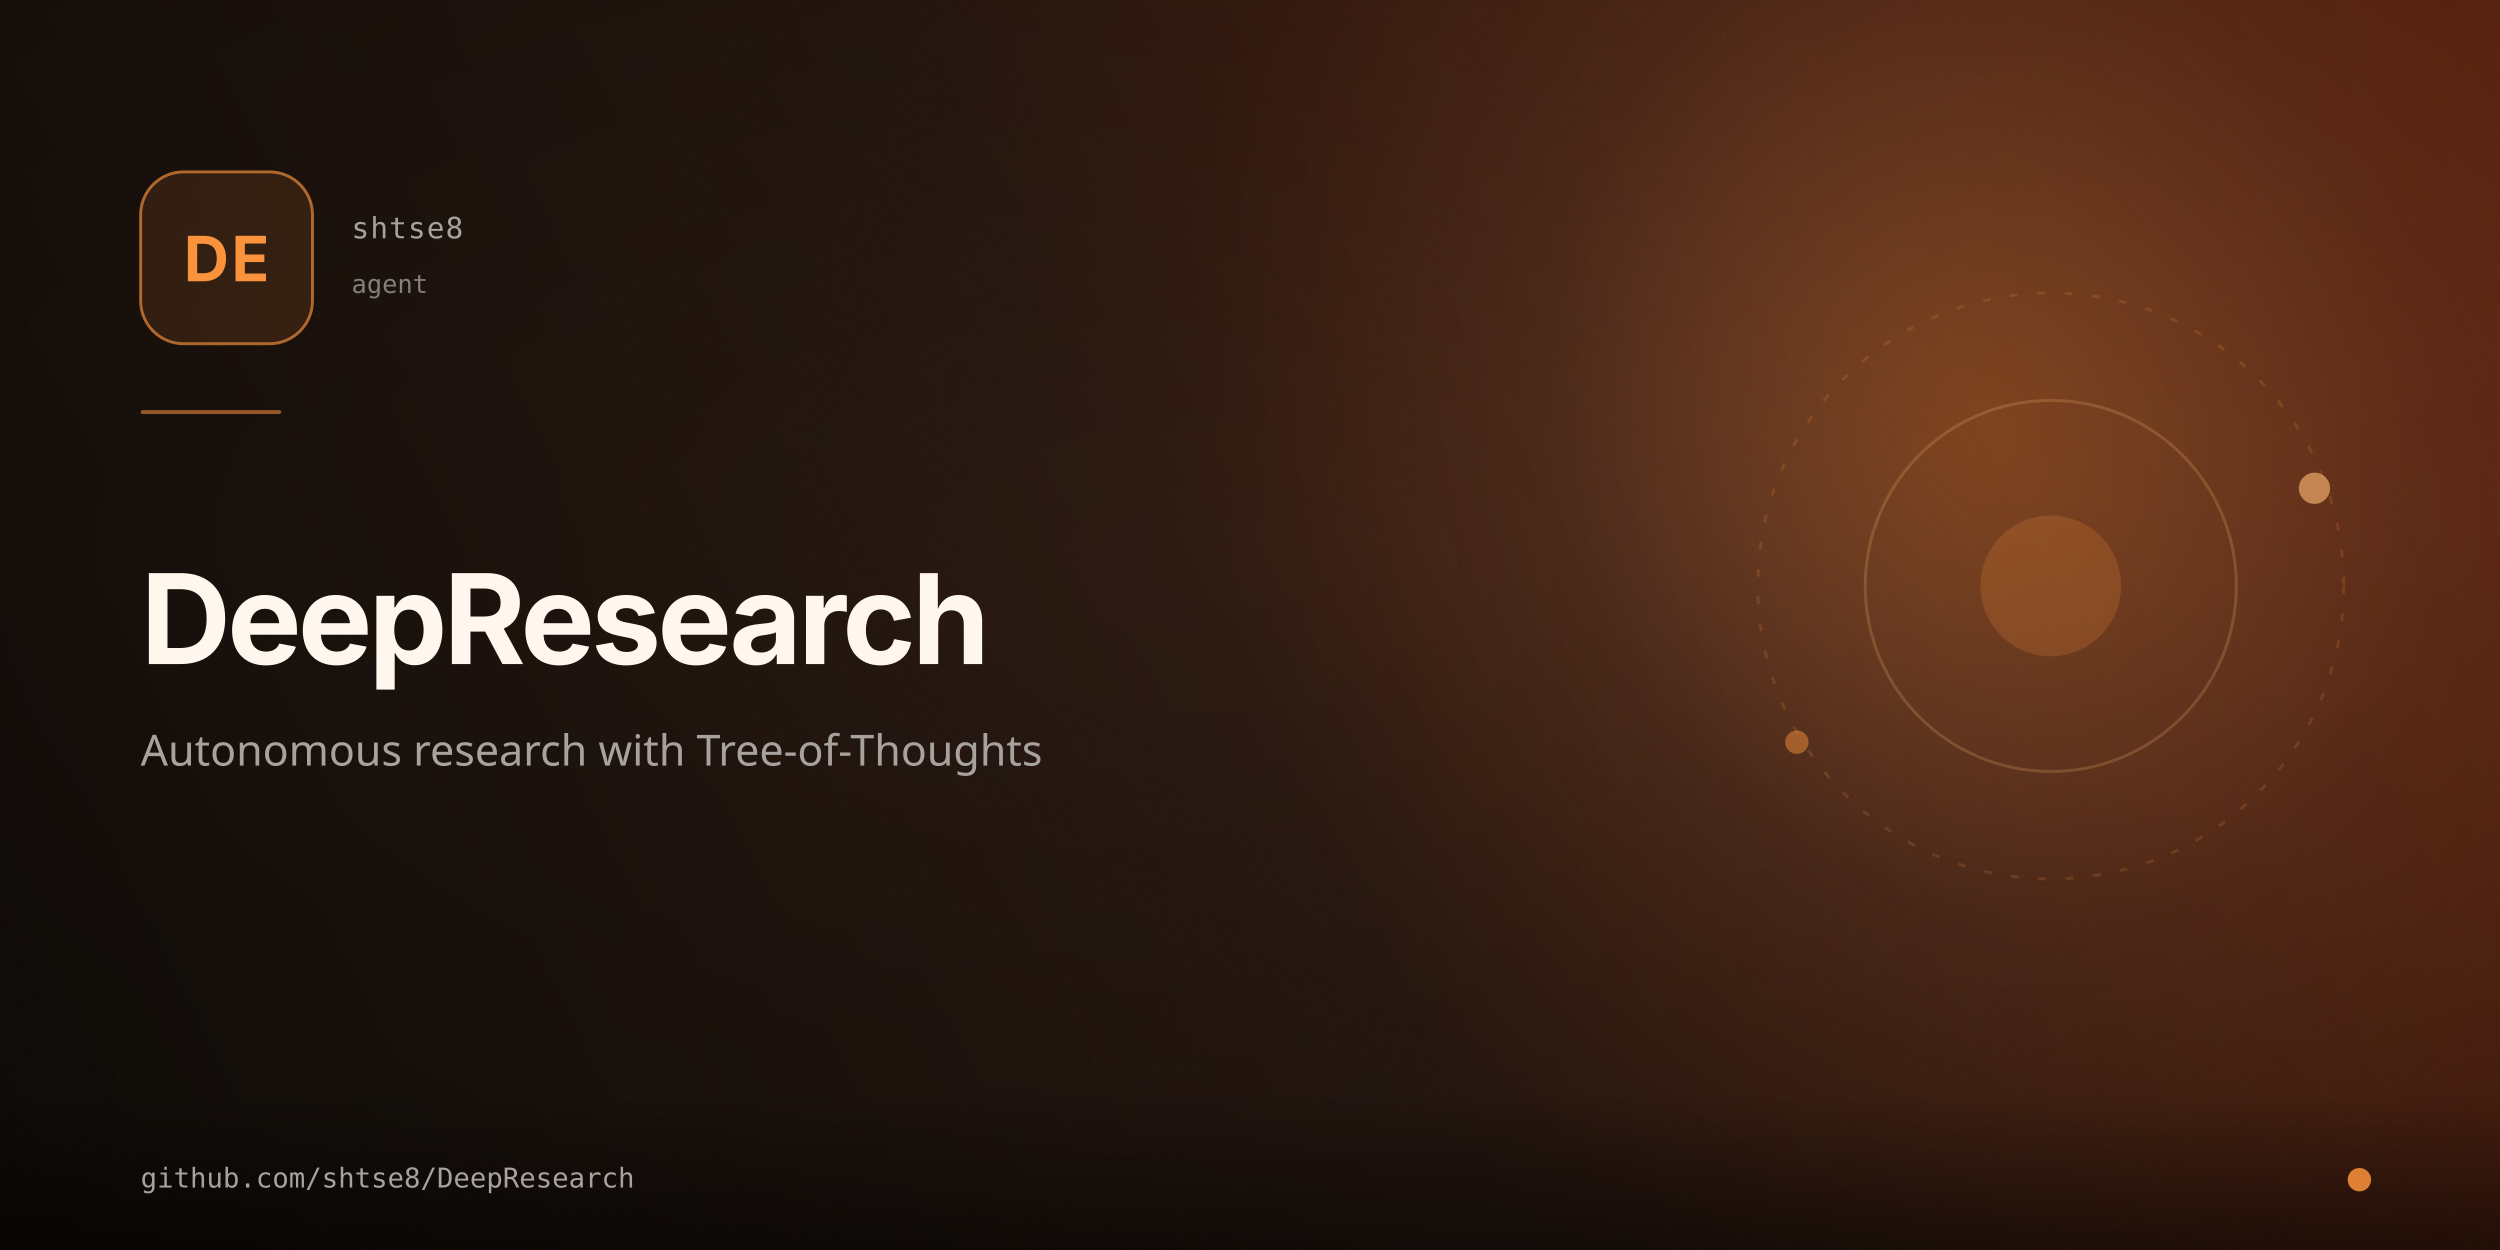
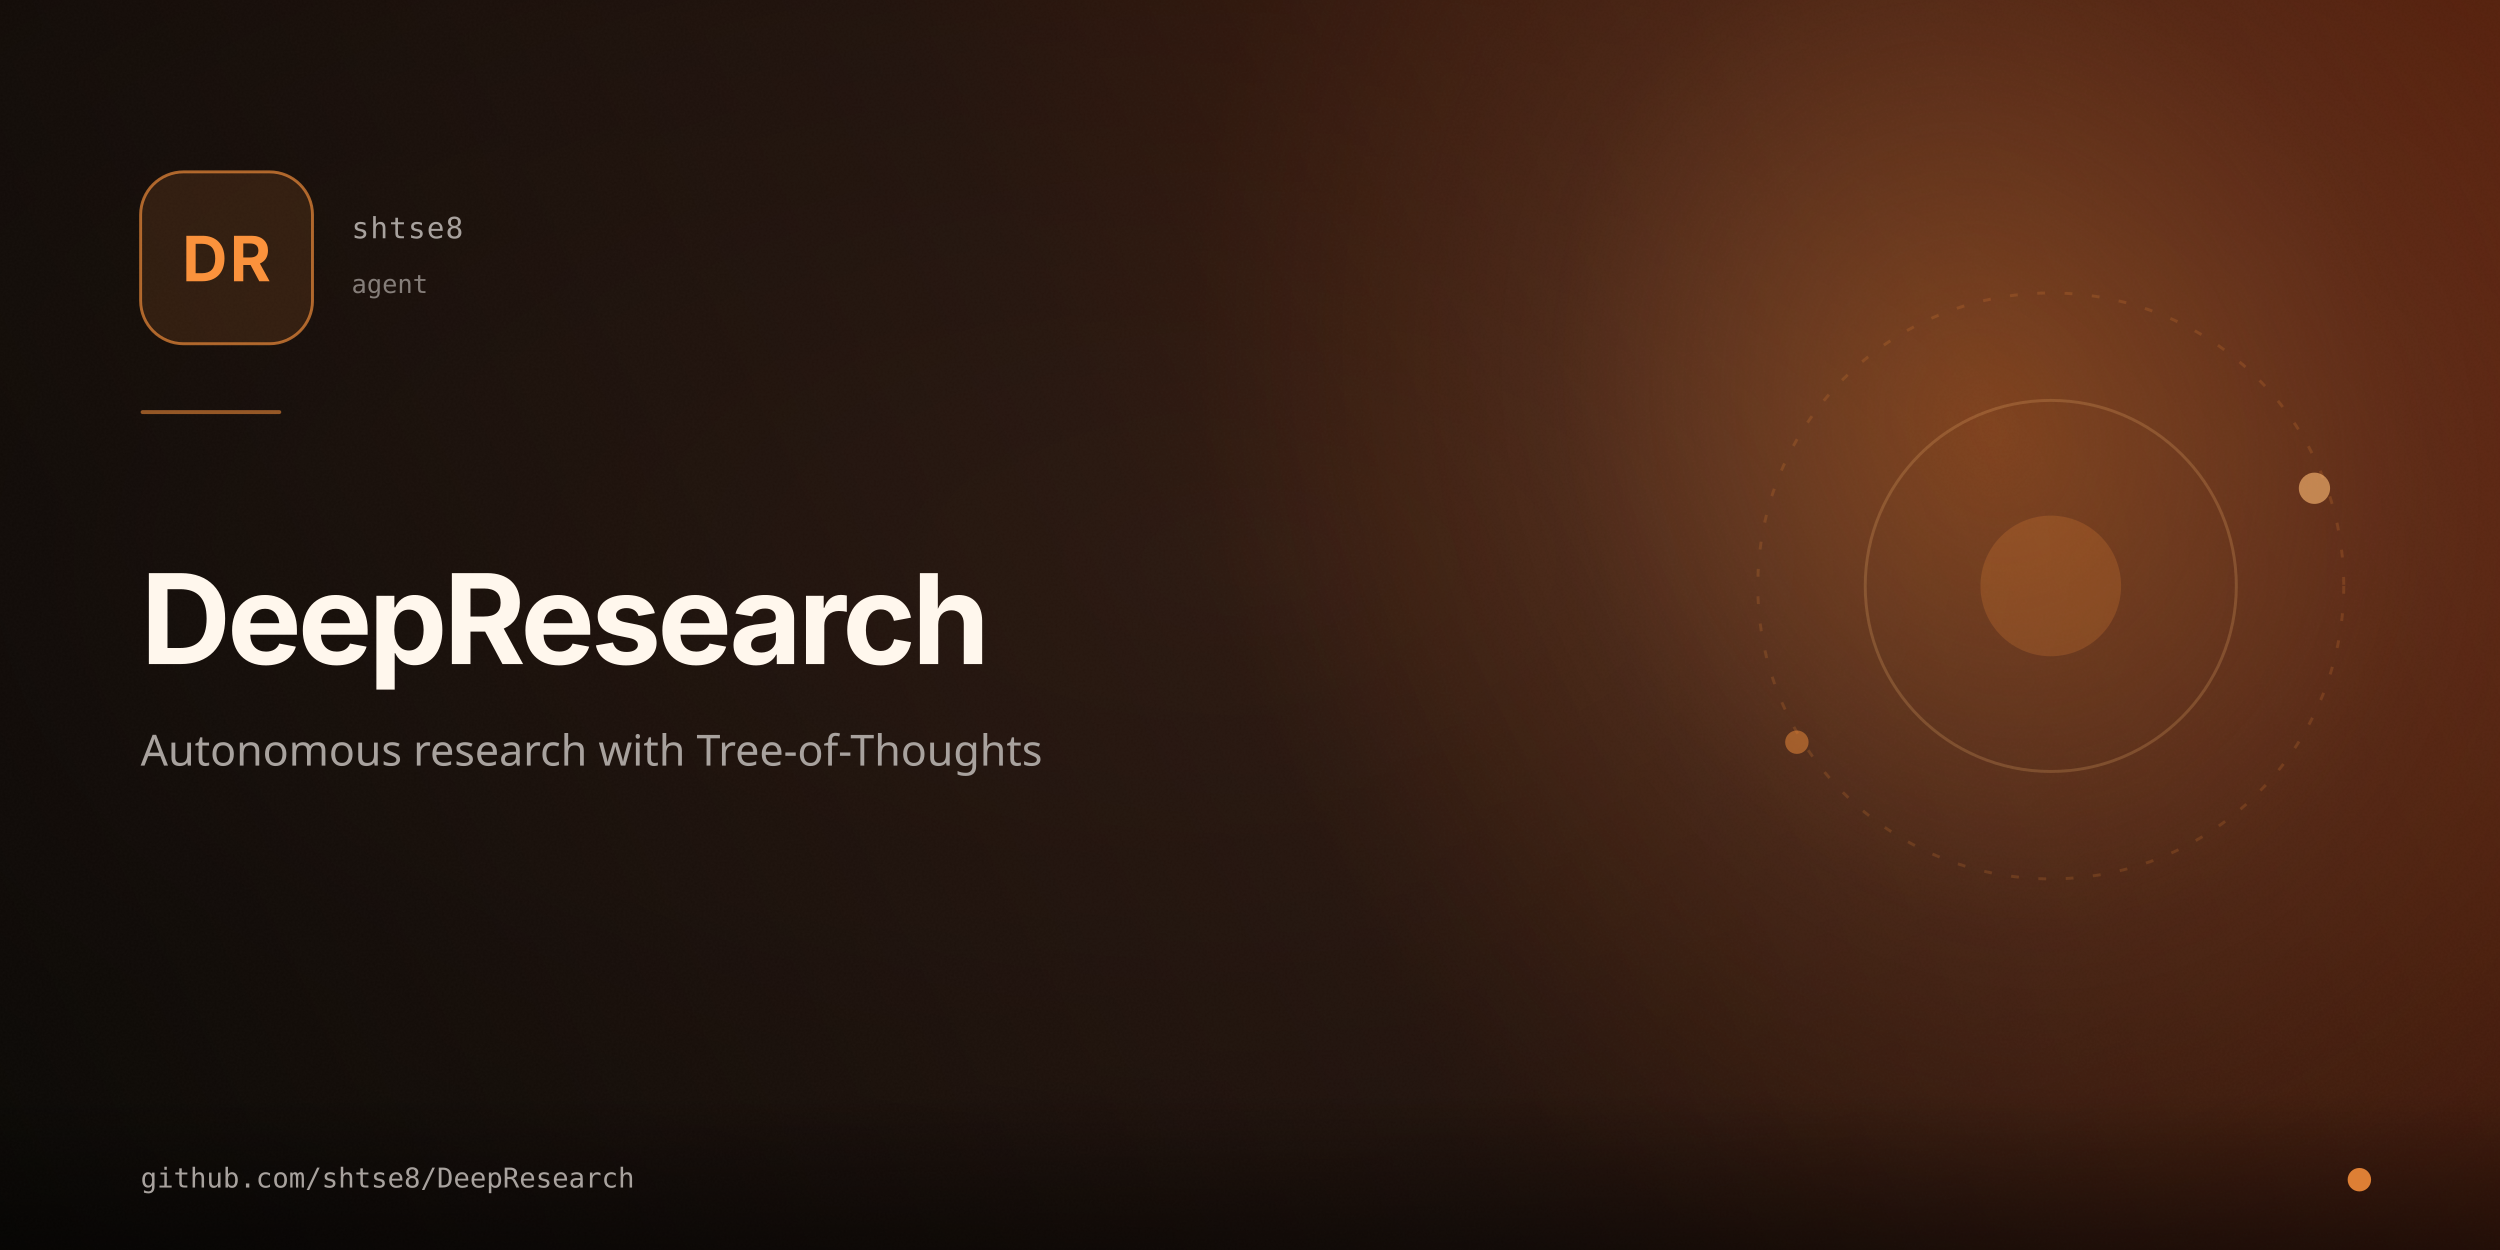
<svg xmlns="http://www.w3.org/2000/svg" width="1280" height="640" viewBox="0 0 1280 640" fill="none">
  <defs>
    <linearGradient id="bg" x1="0" y1="640" x2="1280" y2="0" gradientUnits="userSpaceOnUse">
      <stop offset="0%" stop-color="#100c08" />
      <stop offset="48%" stop-color="#2a1810" />
      <stop offset="100%" stop-color="#7c2d12" />
    </linearGradient>
    <radialGradient id="glow" cx="0" cy="0" r="1" gradientUnits="userSpaceOnUse" gradientTransform="translate(1020 220) rotate(70) scale(480 400)">
      <stop offset="0%" stop-color="#fb923c" stop-opacity="0.38" />
      <stop offset="55%" stop-color="#fdba74" stop-opacity="0.08" />
      <stop offset="100%" stop-color="#fb923c" stop-opacity="0" />
    </radialGradient>
    <radialGradient id="vignette" cx="50%" cy="45%" r="70%">
      <stop offset="0%" stop-color="#000000" stop-opacity="0" />
      <stop offset="100%" stop-color="#000000" stop-opacity="0.35" />
    </radialGradient>
    <linearGradient id="floor" x1="0" y1="0" x2="0" y2="1">
      <stop offset="0%" stop-color="#000000" stop-opacity="0" />
      <stop offset="100%" stop-color="#000000" stop-opacity="0.45" />
    </linearGradient>
    <filter id="grain" x="0" y="0" width="100%" height="100%">
      <feTurbulence type="fractalNoise" baseFrequency="0.85" numOctaves="2" stitchTiles="stitch" result="n" />
      <feColorMatrix type="matrix" values="0 0 0 0 1  0 0 0 0 1  0 0 0 0 1  0 0 0 0.04 0" in="n" />
    </filter>
  </defs>
  <rect width="1280" height="640" fill="url(#bg)" />
  <rect width="1280" height="640" fill="url(#glow)" />
  <rect width="1280" height="640" fill="url(#vignette)" />
  <rect width="1280" height="640" filter="url(#grain)" opacity="0.55" />
  <g opacity="0.95">
    <circle cx="1050" cy="300" r="150" fill="none" stroke="#fb923c" stroke-opacity="0.18" stroke-width="1.5" stroke-dasharray="4 10" />
    <circle cx="1050" cy="300" r="95" fill="none" stroke="#fdba74" stroke-opacity="0.22" stroke-width="1.5" />
    <circle cx="1050" cy="300" r="36" fill="#fb923c" fill-opacity="0.2" />
    <circle cx="1185" cy="250" r="8" fill="#fdba74" fill-opacity="0.65" />
    <circle cx="920" cy="380" r="6" fill="#fb923c" fill-opacity="0.5" />
  </g>
  <rect x="72" y="88" width="88" height="88" rx="22" fill="#fb923c" fill-opacity="0.12" stroke="#fb923c" stroke-opacity="0.65" stroke-width="1.5" />
-   <text x="116" y="144" text-anchor="middle" fill="#fb923c" font-family="ui-sans-serif, system-ui, -apple-system, Segoe UI, sans-serif" font-size="32" font-weight="700" letter-spacing="0.04em">DE</text>
+   <text x="116" y="144" text-anchor="middle" fill="#fb923c" font-family="ui-sans-serif, system-ui, -apple-system, Segoe UI, sans-serif" font-size="32" font-weight="700" letter-spacing="0.04em">DR</text>
  <text x="180" y="122" fill="#a8a29e" font-family="ui-monospace, SFMono-Regular, Menlo, monospace" font-size="15" letter-spacing="0.04em">shtse8</text>
  <text x="180" y="150" fill="#a8a29e" fill-opacity="0.75" font-family="ui-monospace, SFMono-Regular, Menlo, monospace" font-size="13">agent</text>
  <rect x="72" y="210" width="72" height="2" rx="1" fill="#fb923c" fill-opacity="0.55" />
  <text x="72" y="340" fill="#fff7ed" font-family="ui-sans-serif, system-ui, -apple-system, Segoe UI, sans-serif" font-size="64" font-weight="700" letter-spacing="-0.03em">DeepResearch</text>
  <text x="72" y="392" fill="#a8a29e" font-family="ui-sans-serif, system-ui, sans-serif" font-size="22" font-weight="450">Autonomous research with Tree-of-Thoughts</text>
  <rect x="0" y="560" width="1280" height="80" fill="url(#floor)" />
  <text x="72" y="608" fill="#a8a29e" font-family="ui-monospace, SFMono-Regular, Menlo, monospace" font-size="14">github.com/shtse8/DeepResearch</text>
  <circle cx="1208" cy="604" r="6" fill="#fb923c" fill-opacity="0.85" />
</svg>
